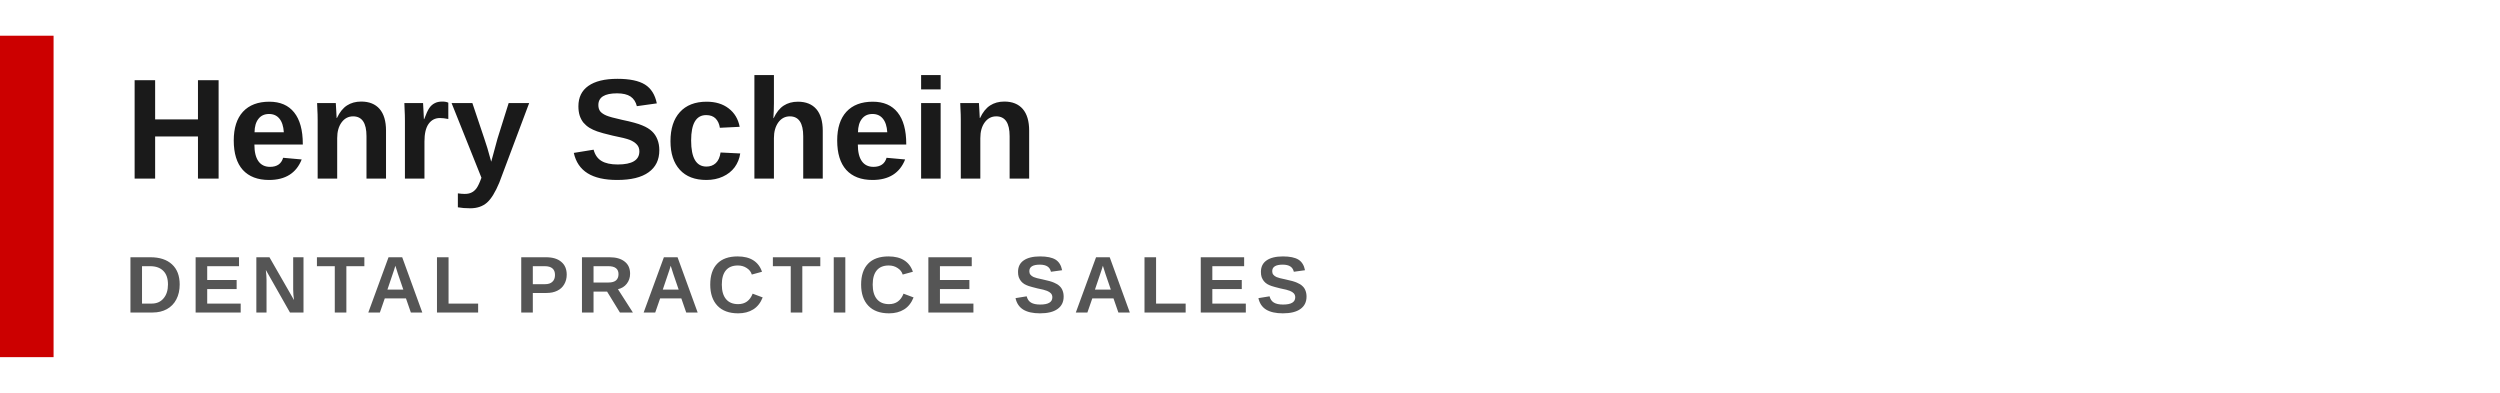
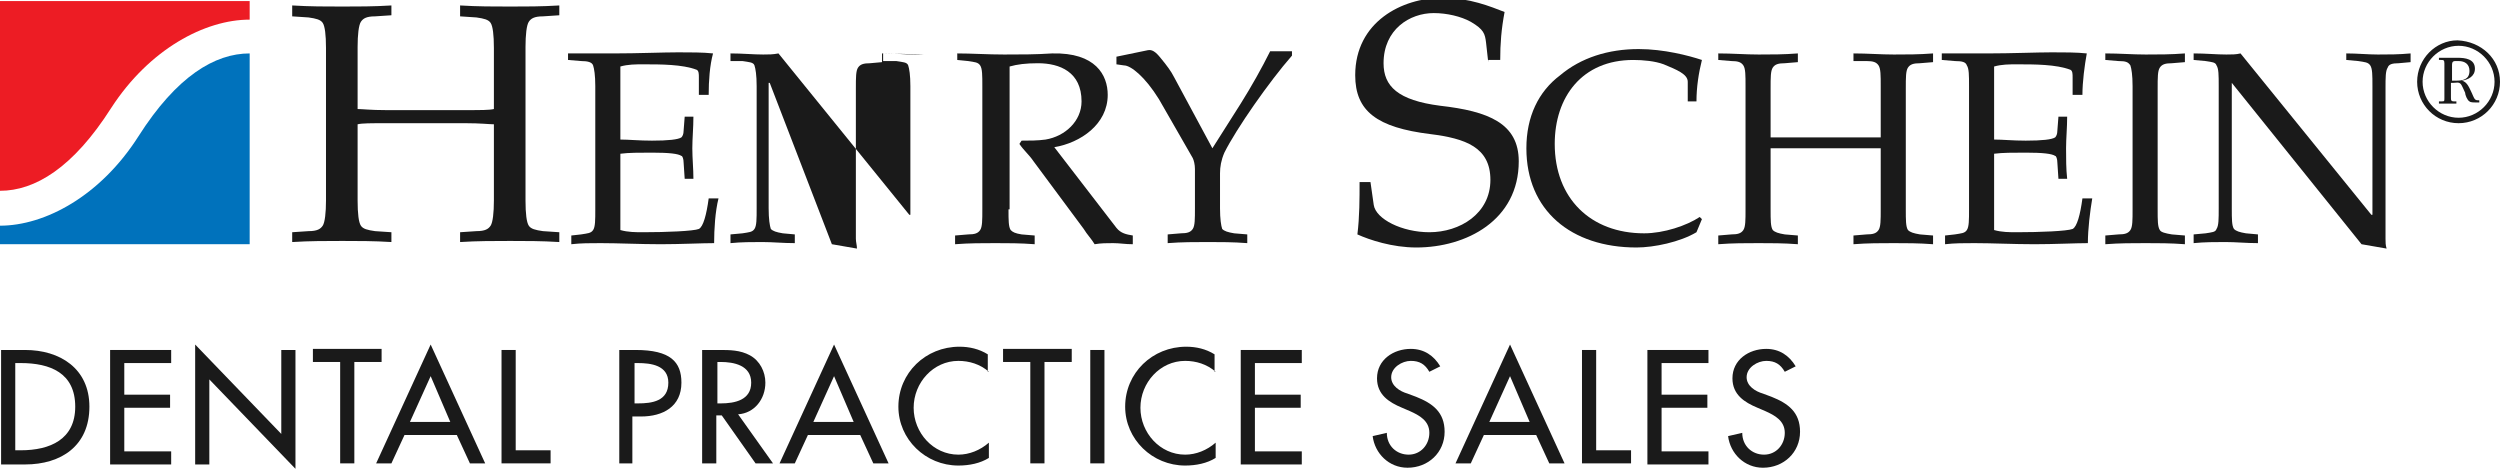
- <svg xmlns="http://www.w3.org/2000/svg" viewBox="0 0 280 44">
-   <rect x="0" y="4" width="6" height="36" fill="#cc0000" />
-   <text x="14" y="20" font-family="Arial,sans-serif" font-weight="900" font-size="16" fill="#1a1a1a">Henry Schein</text>
-   <text x="14" y="35" font-family="Arial,sans-serif" font-size="9" font-weight="700" fill="#555" letter-spacing="0.8">DENTAL PRACTICE SALES</text>
+ <svg xmlns="http://www.w3.org/2000/svg" version="1.1" id="Layer_1" x="0px" y="0px" viewBox="0 0 229.3 43" style="enable-background:new 0 0 229.3 43;" xml:space="preserve">
+   <style type="text/css">
+ 	.st0{fill:#1a1a1a;}
+ 	.st1{fill:#ED1C24;}
+ 	.st2{fill:#0072BC;}
+ </style>
+   <g>
+     <path class="st0" d="M48.2,18.4c0,1.2,0.1,2,0.3,2.3c0.2,0.3,0.6,0.4,1.3,0.5l1.5,0.1v0.9c-1.6-0.1-3.1-0.1-4.5-0.1   c-1.5,0-3,0-4.6,0.1v-0.9l1.5-0.1c0.8,0,1.1-0.2,1.3-0.5c0.2-0.3,0.3-1.2,0.3-2.3v-7c-0.4,0-1.2-0.1-2.6-0.1h-7.3   c-1.4,0-2.2,0-2.6,0.1v7c0,1.2,0.1,2,0.3,2.3c0.2,0.3,0.6,0.4,1.3,0.5l1.5,0.1v0.9c-1.6-0.1-3.1-0.1-4.5-0.1c-1.5,0-3,0-4.6,0.1   v-0.9l1.5-0.1c0.8,0,1.1-0.2,1.3-0.5c0.2-0.3,0.3-1.2,0.3-2.3V4.4c0-1.2-0.1-2-0.3-2.3c-0.2-0.3-0.6-0.4-1.3-0.5l-1.5-0.1V0.5   c1.6,0.1,3.1,0.1,4.6,0.1c1.4,0,2.9,0,4.5-0.1v0.9l-1.5,0.1c-0.8,0-1.1,0.2-1.3,0.5c-0.2,0.3-0.3,1.2-0.3,2.3V10   c0.4,0,1.2,0.1,2.6,0.1h7.3c1.4,0,2.2,0,2.6-0.1V4.4c0-1.2-0.1-2-0.3-2.3c-0.2-0.3-0.6-0.4-1.3-0.5l-1.5-0.1V0.5   c1.6,0.1,3.1,0.1,4.6,0.1c1.4,0,2.9,0,4.5-0.1v0.9l-1.5,0.1c-0.8,0-1.1,0.2-1.3,0.5c-0.2,0.3-0.3,1.2-0.3,2.3V18.4" />
+     <path class="st0" d="M54.6,7.9c0-1-0.1-1.6-0.2-1.9c-0.1-0.3-0.5-0.4-1.1-0.4l-1.2-0.1V4.9c0.7,0,1.4,0,2.1,0c0.7,0,1.4,0,2.1,0   c2.2,0,4.5-0.1,5.9-0.1c1.1,0,2.3,0,3.2,0.1c-0.3,1.1-0.4,2.5-0.4,3.8h-0.9V7.1c0-0.3,0-0.6-0.2-0.7c-1.3-0.5-3.3-0.5-4.9-0.5   c-0.7,0-1.4,0-2.1,0.2v6.7c0.8,0,1.7,0.1,2.9,0.1c1.5,0,2.4-0.1,2.7-0.3c0.1-0.1,0.2-0.3,0.2-0.6l0.1-1.3h0.8c0,1-0.1,2-0.1,2.9   c0,0.9,0.1,1.9,0.1,2.8h-0.8l-0.1-1.5c0-0.3-0.1-0.6-0.2-0.6c-0.3-0.2-1.1-0.3-2.7-0.3c-1.2,0-2.1,0-2.9,0.1v7   c0.7,0.2,1.4,0.2,2.1,0.2c2.1,0,4.6-0.1,5.1-0.3c0.4-0.2,0.7-1.3,0.9-2.8h0.9c-0.3,1.2-0.4,2.8-0.4,4.1c-1.1,0-3.1,0.1-4.9,0.1   c-1.9,0-3.9-0.1-5.5-0.1c-1,0-1.8,0-2.7,0.1v-0.8l0.9-0.1c0.6-0.1,0.9-0.1,1.1-0.4c0.2-0.3,0.2-0.9,0.2-1.9V7.9" />
+     <path class="st0" d="M69.4,7.9c0-1-0.1-1.6-0.2-1.9c-0.1-0.3-0.5-0.3-1.1-0.4L67,5.6V4.9c1.1,0,2.1,0.1,3,0.1c0.5,0,0.9,0,1.4-0.1   l12,14.8h0.1V7.9c0-1-0.1-1.6-0.2-1.9c-0.1-0.3-0.5-0.3-1.1-0.4L81,5.6V4.9c1,0,2,0.1,2.9,0.1c1,0,1.9,0-3-0.1v0.8l-1.1,0.1   c-0.6,0-0.9,0.1-1.1,0.4c-0.2,0.3-0.2,0.9-0.2,1.9v13.8c0,0.3,0.1,0.6,0.1,0.9l-2.3-0.4L70.6,7.6h-0.1v11.5c0,1,0.1,1.6,0.2,1.9   c0.2,0.2,0.5,0.3,1.1,0.4l1.1,0.1v0.8c-1.1,0-2-0.1-3-0.1c-0.9,0-1.9,0-2.9,0.1v-0.8l1.1-0.1c0.6-0.1,0.9-0.1,1.1-0.4   c0.2-0.3,0.2-0.9,0.2-1.9V7.9" />
+     <path class="st0" d="M92.5,19.2c0,1,0,1.6,0.2,1.9c0.2,0.2,0.4,0.3,1,0.4l1.2,0.1v0.8c-1.3-0.1-2.5-0.1-3.6-0.1   c-1.2,0-2.4,0-3.7,0.1v-0.8l1.2-0.1c0.6,0,0.9-0.1,1.1-0.4c0.2-0.3,0.2-0.9,0.2-1.9V7.9c0-1,0-1.6-0.2-1.9   c-0.2-0.3-0.5-0.3-1.1-0.4l-1-0.1V4.9c1.3,0,2.8,0.1,4.3,0.1c1.5,0,2.9,0,4.4-0.1c4-0.1,5.1,2,5.1,3.8c0,2.7-2.5,4.4-4.9,4.8   l5.7,7.4c0.4,0.5,0.9,0.6,1.5,0.7v0.8c-0.7,0-1.2-0.1-1.8-0.1c-0.6,0-1.1,0-1.7,0.1c-0.3-0.5-0.7-0.9-1-1.4l-4.6-6.2   c-0.4-0.6-0.9-1-1.3-1.6l0.2-0.3c0.7,0,1.5,0,2.2-0.1c1.8-0.3,3.3-1.7,3.3-3.5c0-2.7-2-3.5-4-3.5c-1.1,0-1.9,0.1-2.6,0.3V19.2" />
+     <path class="st0" d="M111.2,13.6l2.6-4.1c1-1.6,1.9-3.2,2.7-4.8h2v0.4c-2.1,2.4-5.1,6.7-6.2,8.9c-0.3,0.7-0.4,1.3-0.4,1.9v3.2   c0,1,0.1,1.6,0.2,1.9c0.2,0.2,0.5,0.3,1.1,0.4l1.2,0.1v0.8c-1.3-0.1-2.5-0.1-3.6-0.1c-1.2,0-2.4,0-3.7,0.1v-0.8l1.2-0.1   c0.6,0,0.9-0.1,1.1-0.4c0.2-0.3,0.2-0.9,0.2-1.9v-3.6c0-0.4-0.1-0.8-0.2-1l-3.1-5.4C105,7,103.7,6,103.1,6l-0.7-0.1V5.2l2.9-0.6   c0.5-0.1,0.9,0.4,1.3,0.9c0.4,0.5,0.8,1,1.1,1.6L111.2,13.6" />
+     <path class="st0" d="M136.5,5.7l-0.2-1.8c-0.1-0.8-0.2-1.2-1.4-1.9c-0.9-0.5-2.2-0.8-3.4-0.8c-2.2,0-4.6,1.5-4.6,4.6   c0,2.1,1.3,3.4,5.2,3.9c4.4,0.5,7.2,1.6,7.2,5.1c0,5.4-4.8,7.9-9.4,7.9c-2.2,0-4.3-0.7-5.4-1.2c0.2-1.6,0.2-3.3,0.2-4.8h1l0.3,2.1   c0.2,1.3,2.6,2.5,5.1,2.5c2.8,0,5.6-1.7,5.6-4.8c0-3-2.3-3.8-5.5-4.2c-4.9-0.6-6.9-2.1-6.9-5.4c0-4.9,4.3-7.1,8-7.1   c2.5,0,4.4,0.8,5.7,1.3c-0.3,1.6-0.4,2.9-0.4,4.4H136.5" />
+     <path class="st0" d="M155.6,21.3c-1.5,0.9-3.9,1.4-5.5,1.4c-6,0-10.1-3.4-10.1-9.1c0-2.9,1.1-5.2,3.1-6.7c1.9-1.6,4.4-2.4,7.2-2.4   c2.3,0,4.6,0.6,5.8,1c-0.3,1.2-0.5,2.5-0.5,3.8h-0.8V7.5c0-0.7-1-1.1-2.2-1.6c-0.8-0.3-1.9-0.4-2.8-0.4c-4.7,0-7.2,3.4-7.2,7.7   c0,5,3.3,8.2,8.2,8.2c1.8,0,3.9-0.7,5.1-1.5l0.2,0.2L155.6,21.3" />
+     <path class="st0" d="M174.8,19.2c0,1,0,1.6,0.2,1.9c0.2,0.2,0.5,0.3,1.1,0.4l1.2,0.1v0.8c-1.3-0.1-2.5-0.1-3.6-0.1   c-1.2,0-2.4,0-3.7,0.1v-0.8l1.2-0.1c0.6,0,0.9-0.1,1.1-0.4c0.2-0.3,0.2-0.9,0.2-1.9v-5.6c-0.3,0-1,0-2.1,0h-5.9c-1.1,0-1.8,0-2.1,0   v5.6c0,1,0,1.6,0.2,1.9c0.2,0.2,0.5,0.3,1.1,0.4l1.2,0.1v0.8c-1.3-0.1-2.5-0.1-3.6-0.1c-1.2,0-2.4,0-3.7,0.1v-0.8l1.2-0.1   c0.6,0,0.9-0.1,1.1-0.4c0.2-0.3,0.2-0.9,0.2-1.9V7.9c0-1,0-1.6-0.2-1.9c-0.2-0.3-0.5-0.4-1.1-0.4l-1.2-0.1V4.9   c1.3,0,2.5,0.1,3.7,0.1c1.2,0,2.3,0,3.6-0.1v0.8l-1.2,0.1c-0.6,0-0.9,0.1-1.1,0.4c-0.2,0.3-0.2,0.9-0.2,1.9v4.5c0.3,0,1,0,2.1,0   h5.9c1.1,0,1.8,0,2.1,0V7.9c0-1,0-1.6-0.2-1.9c-0.2-0.3-0.5-0.4-1.1-0.4L170,5.6V4.9c1.3,0,2.5,0.1,3.7,0.1c1.2,0,2.3,0,3.6-0.1   v0.8l-1.2,0.1c-0.6,0-0.9,0.1-1.1,0.4c-0.2,0.3-0.2,0.9-0.2,1.9V19.2" />
+     <path class="st0" d="M180.6,7.9c0-1,0-1.6-0.2-1.9c-0.1-0.3-0.4-0.4-1.1-0.4l-1.2-0.1V4.9c0.7,0,1.4,0,2.1,0c0.7,0,1.4,0,2.1,0   c2.2,0,4.5-0.1,5.9-0.1c1.1,0,2.3,0,3.2,0.1C191.2,6,191,7.5,191,8.7h-0.9V7.1c0-0.3,0-0.6-0.2-0.7c-1.3-0.5-3.3-0.5-4.9-0.5   c-0.7,0-1.4,0-2.1,0.2v6.7c0.8,0,1.7,0.1,2.9,0.1c1.5,0,2.4-0.1,2.7-0.3c0.1-0.1,0.2-0.3,0.2-0.6l0.1-1.3h0.8c0,1-0.1,2-0.1,2.9   c0,0.9,0,1.9,0.1,2.8h-0.8l-0.1-1.5c0-0.3-0.1-0.6-0.2-0.6c-0.3-0.2-1.1-0.3-2.7-0.3c-1.2,0-2.1,0-2.9,0.1v7   c0.7,0.2,1.4,0.2,2.1,0.2c2.1,0,4.6-0.1,5.1-0.3c0.4-0.2,0.7-1.3,0.9-2.8h0.9c-0.2,1.2-0.4,2.8-0.4,4.1c-1.1,0-3.1,0.1-4.9,0.1   c-1.9,0-3.9-0.1-5.5-0.1c-1,0-1.8,0-2.7,0.1v-0.8l0.9-0.1c0.6-0.1,0.9-0.1,1.1-0.4c0.2-0.3,0.2-0.9,0.2-1.9V7.9" />
+     <path class="st0" d="M197.9,19.2c0,1,0,1.6,0.2,1.9c0.1,0.2,0.5,0.3,1.1,0.4l1.2,0.1v0.8c-1.3-0.1-2.5-0.1-3.6-0.1   c-1.2,0-2.4,0-3.7,0.1v-0.8l1.2-0.1c0.6,0,0.9-0.1,1.1-0.4c0.2-0.3,0.2-0.9,0.2-1.9V7.9c0-1-0.1-1.6-0.2-1.9   c-0.2-0.3-0.4-0.4-1.1-0.4l-1.2-0.1V4.9c1.3,0,2.5,0.1,3.7,0.1c1.2,0,2.3,0,3.6-0.1v0.8l-1.2,0.1c-0.6,0-0.9,0.1-1.1,0.4   c-0.2,0.3-0.2,0.9-0.2,1.9V19.2" />
+     <path class="st0" d="M203.5,7.9c0-1,0-1.6-0.2-1.9c-0.1-0.3-0.4-0.3-1-0.4l-1.1-0.1V4.9c1.1,0,2.1,0.1,3,0.1c0.5,0,0.9,0,1.3-0.1   l12,14.8h0.1V7.9c0-1,0-1.6-0.2-1.9c-0.2-0.3-0.5-0.3-1.1-0.4l-1.1-0.1V4.9c1,0,2,0.1,2.9,0.1c1,0,1.9,0,3-0.1v0.8l-1.1,0.1   c-0.6,0-0.9,0.1-1,0.4c-0.2,0.3-0.2,0.9-0.2,1.9v13.8c0,0.3,0,0.6,0.1,0.9l-2.3-0.4L204.7,7.6h0v11.5c0,1,0,1.6,0.2,1.9   c0.2,0.2,0.5,0.3,1.1,0.4l1.1,0.1v0.8c-1.1,0-2-0.1-3-0.1c-0.9,0-1.9,0-2.9,0.1v-0.8l1.1-0.1c0.6-0.1,0.9-0.1,1-0.4   c0.2-0.3,0.2-0.9,0.2-1.9V7.9" />
+     <path class="st1" d="M22.9,1.8V0.1H0v17.4c3.2,0,6.7-2.1,10.2-7.6C13.7,4.5,18.8,1.8,22.9,1.8" />
+     <path class="st2" d="M0,20.7v1.7h22.9V4.9c-3.2,0-6.7,2.1-10.2,7.6C9.2,18,4.1,20.7,0,20.7" />
+     <path class="st0" d="M224.9,7.4h0.3c0.7,0,1.3-0.1,1.3-0.9c0-0.6-0.4-0.9-1-0.9h-0.3c-0.3,0-0.3,0.2-0.3,0.4V7.4 M225.4,5.3   c0.7,0,1.6,0.1,1.6,1c0,0.7-0.6,1-1.2,1.1v0c0.5,0.1,0.7,0.7,0.9,1.1c0.1,0.2,0.2,0.5,0.3,0.6c0.1,0.1,0.2,0.1,0.4,0.1v0.2h-0.3   c-0.2,0-0.5,0-0.6-0.1c-0.2-0.1-0.4-0.6-0.4-0.8c-0.1-0.2-0.3-0.7-0.4-0.8c-0.2-0.2-0.4-0.1-0.7-0.1h-0.2v1.3c0,0.3,0,0.4,0.3,0.4   l0.2,0v0.2h-1.6V9.3h0.2c0.3,0,0.3,0,0.3-0.3V5.8c0-0.3-0.1-0.3-0.3-0.3l-0.2,0V5.3H225.4z M222.2,7.5c0,1.8,1.5,3.3,3.3,3.3   c1.8,0,3.3-1.5,3.3-3.3c0-1.8-1.5-3.3-3.3-3.3C223.7,4.2,222.2,5.7,222.2,7.5 M229.3,7.5c0,2.1-1.7,3.8-3.8,3.8   c-2.1,0-3.8-1.7-3.8-3.8c0-2.1,1.7-3.8,3.7-3.8C227.6,3.8,229.3,5.4,229.3,7.5" />
+   </g>
+   <g>
+     <path class="st0" d="M0.1,32.1h2.2c3.2,0,5.9,1.7,5.9,5.2c0,3.6-2.6,5.3-5.9,5.3H0.1V32.1z M1.4,41.3h0.5c2.7,0,5-1,5-4   c0-3.1-2.3-4-5-4H1.4V41.3z" />
+     <path class="st0" d="M10.1,32.1h5.6v1.2h-4.3v2.9h4.2v1.2h-4.2v4h4.3v1.2h-5.6V32.1z" />
+     <path class="st0" d="M17.9,31.6l7.9,8.2v-7.7h1.3V43l-7.9-8.2v7.8h-1.3V31.6z" />
+     <path class="st0" d="M32.5,42.5h-1.3v-9.3h-2.5v-1.2H35v1.2h-2.5V42.5z" />
+     <path class="st0" d="M37.1,39.9l-1.2,2.6h-1.4l5-10.9l5,10.9h-1.4l-1.2-2.6H37.1z M39.5,34.5l-1.9,4.2h3.7L39.5,34.5z" />
+     <path class="st0" d="M47.3,41.3h3.2v1.2H46V32.1h1.3V41.3z" />
+     <path class="st0" d="M58.1,42.5h-1.3V32.1h1.5c3.2,0,4.2,1.1,4.2,3c0,2.2-1.7,3.1-3.7,3.1h-0.8V42.5z M58.1,37h0.4   c1.3,0,2.8-0.2,2.8-1.9c0-1.6-1.6-1.8-2.8-1.8h-0.3V37z" />
+     <path class="st0" d="M70.9,42.5h-1.6l-3.1-4.4h-0.5v4.4h-1.3V32.1H66c0.9,0,1.9,0,2.8,0.5c0.9,0.5,1.4,1.5,1.4,2.5   c0,1.5-1,2.8-2.5,2.9L70.9,42.5z M65.7,37h0.4c1.3,0,2.8-0.3,2.8-1.9c0-1.6-1.6-1.9-2.8-1.9h-0.3V37z" />
+     <path class="st0" d="M74.1,39.9l-1.2,2.6h-1.4l5-10.9l5,10.9h-1.4l-1.2-2.6H74.1z M76.5,34.5l-1.9,4.2h3.7L76.5,34.5z" />
+     <path class="st0" d="M90.7,34.1c-0.8-0.7-1.8-1-2.8-1c-2.3,0-4.1,2-4.1,4.3c0,2.3,1.8,4.3,4.1,4.3c1,0,2-0.4,2.8-1.1V42   c-0.8,0.5-1.8,0.7-2.8,0.7c-3,0-5.5-2.4-5.5-5.4c0-3.1,2.5-5.5,5.6-5.5c0.9,0,1.8,0.2,2.6,0.7V34.1z" />
+     <path class="st0" d="M95.8,42.5h-1.3v-9.3H92v-1.2h6.3v1.2h-2.5V42.5z" />
+     <path class="st0" d="M101.3,42.5H100V32.1h1.3V42.5z" />
+     <path class="st0" d="M111.5,34.1c-0.8-0.7-1.8-1-2.8-1c-2.3,0-4.1,2-4.1,4.3c0,2.3,1.8,4.3,4.1,4.3c1,0,2-0.4,2.8-1.1V42   c-0.8,0.5-1.8,0.7-2.8,0.7c-3,0-5.5-2.4-5.5-5.4c0-3.1,2.5-5.5,5.6-5.5c0.9,0,1.8,0.2,2.6,0.7V34.1z" />
+     <path class="st0" d="M113.8,32.1h5.6v1.2h-4.3v2.9h4.2v1.2h-4.2v4h4.3v1.2h-5.6V32.1z" />
+     <path class="st0" d="M131.1,34.1c-0.4-0.7-0.9-1-1.7-1c-0.8,0-1.8,0.6-1.8,1.5c0,0.8,0.8,1.3,1.5,1.5l0.8,0.3   c1.5,0.6,2.6,1.4,2.6,3.2c0,1.9-1.5,3.3-3.4,3.3c-1.7,0-3-1.3-3.2-2.9l1.3-0.3c0,1.2,0.9,2,2,2s1.9-0.9,1.9-2c0-1.1-0.9-1.6-1.8-2   l-0.7-0.3c-1.2-0.5-2.3-1.2-2.3-2.7c0-1.7,1.5-2.7,3.1-2.7c1.2,0,2.1,0.6,2.7,1.6L131.1,34.1z" />
+     <path class="st0" d="M136.1,39.9l-1.2,2.6h-1.4l5-10.9l5,10.9h-1.4l-1.2-2.6H136.1z M138.5,34.5l-1.9,4.2h3.7L138.5,34.5z" />
+     <path class="st0" d="M146.4,41.3h3.2v1.2h-4.5V32.1h1.3V41.3z" />
+     <path class="st0" d="M151.1,32.1h5.6v1.2h-4.3v2.9h4.2v1.2h-4.2v4h4.3v1.2h-5.6V32.1z" />
+     <path class="st0" d="M163.7,34.1c-0.4-0.7-0.9-1-1.7-1c-0.8,0-1.8,0.6-1.8,1.5c0,0.8,0.8,1.3,1.5,1.5l0.8,0.3   c1.5,0.6,2.6,1.4,2.6,3.2c0,1.9-1.5,3.3-3.4,3.3c-1.7,0-3-1.3-3.2-2.9l1.3-0.3c0,1.2,0.9,2,2,2s1.9-0.9,1.9-2c0-1.1-0.9-1.6-1.8-2   l-0.7-0.3c-1.2-0.5-2.3-1.2-2.3-2.7c0-1.7,1.5-2.7,3.1-2.7c1.2,0,2.1,0.6,2.7,1.6L163.7,34.1z" />
+   </g>
</svg>
